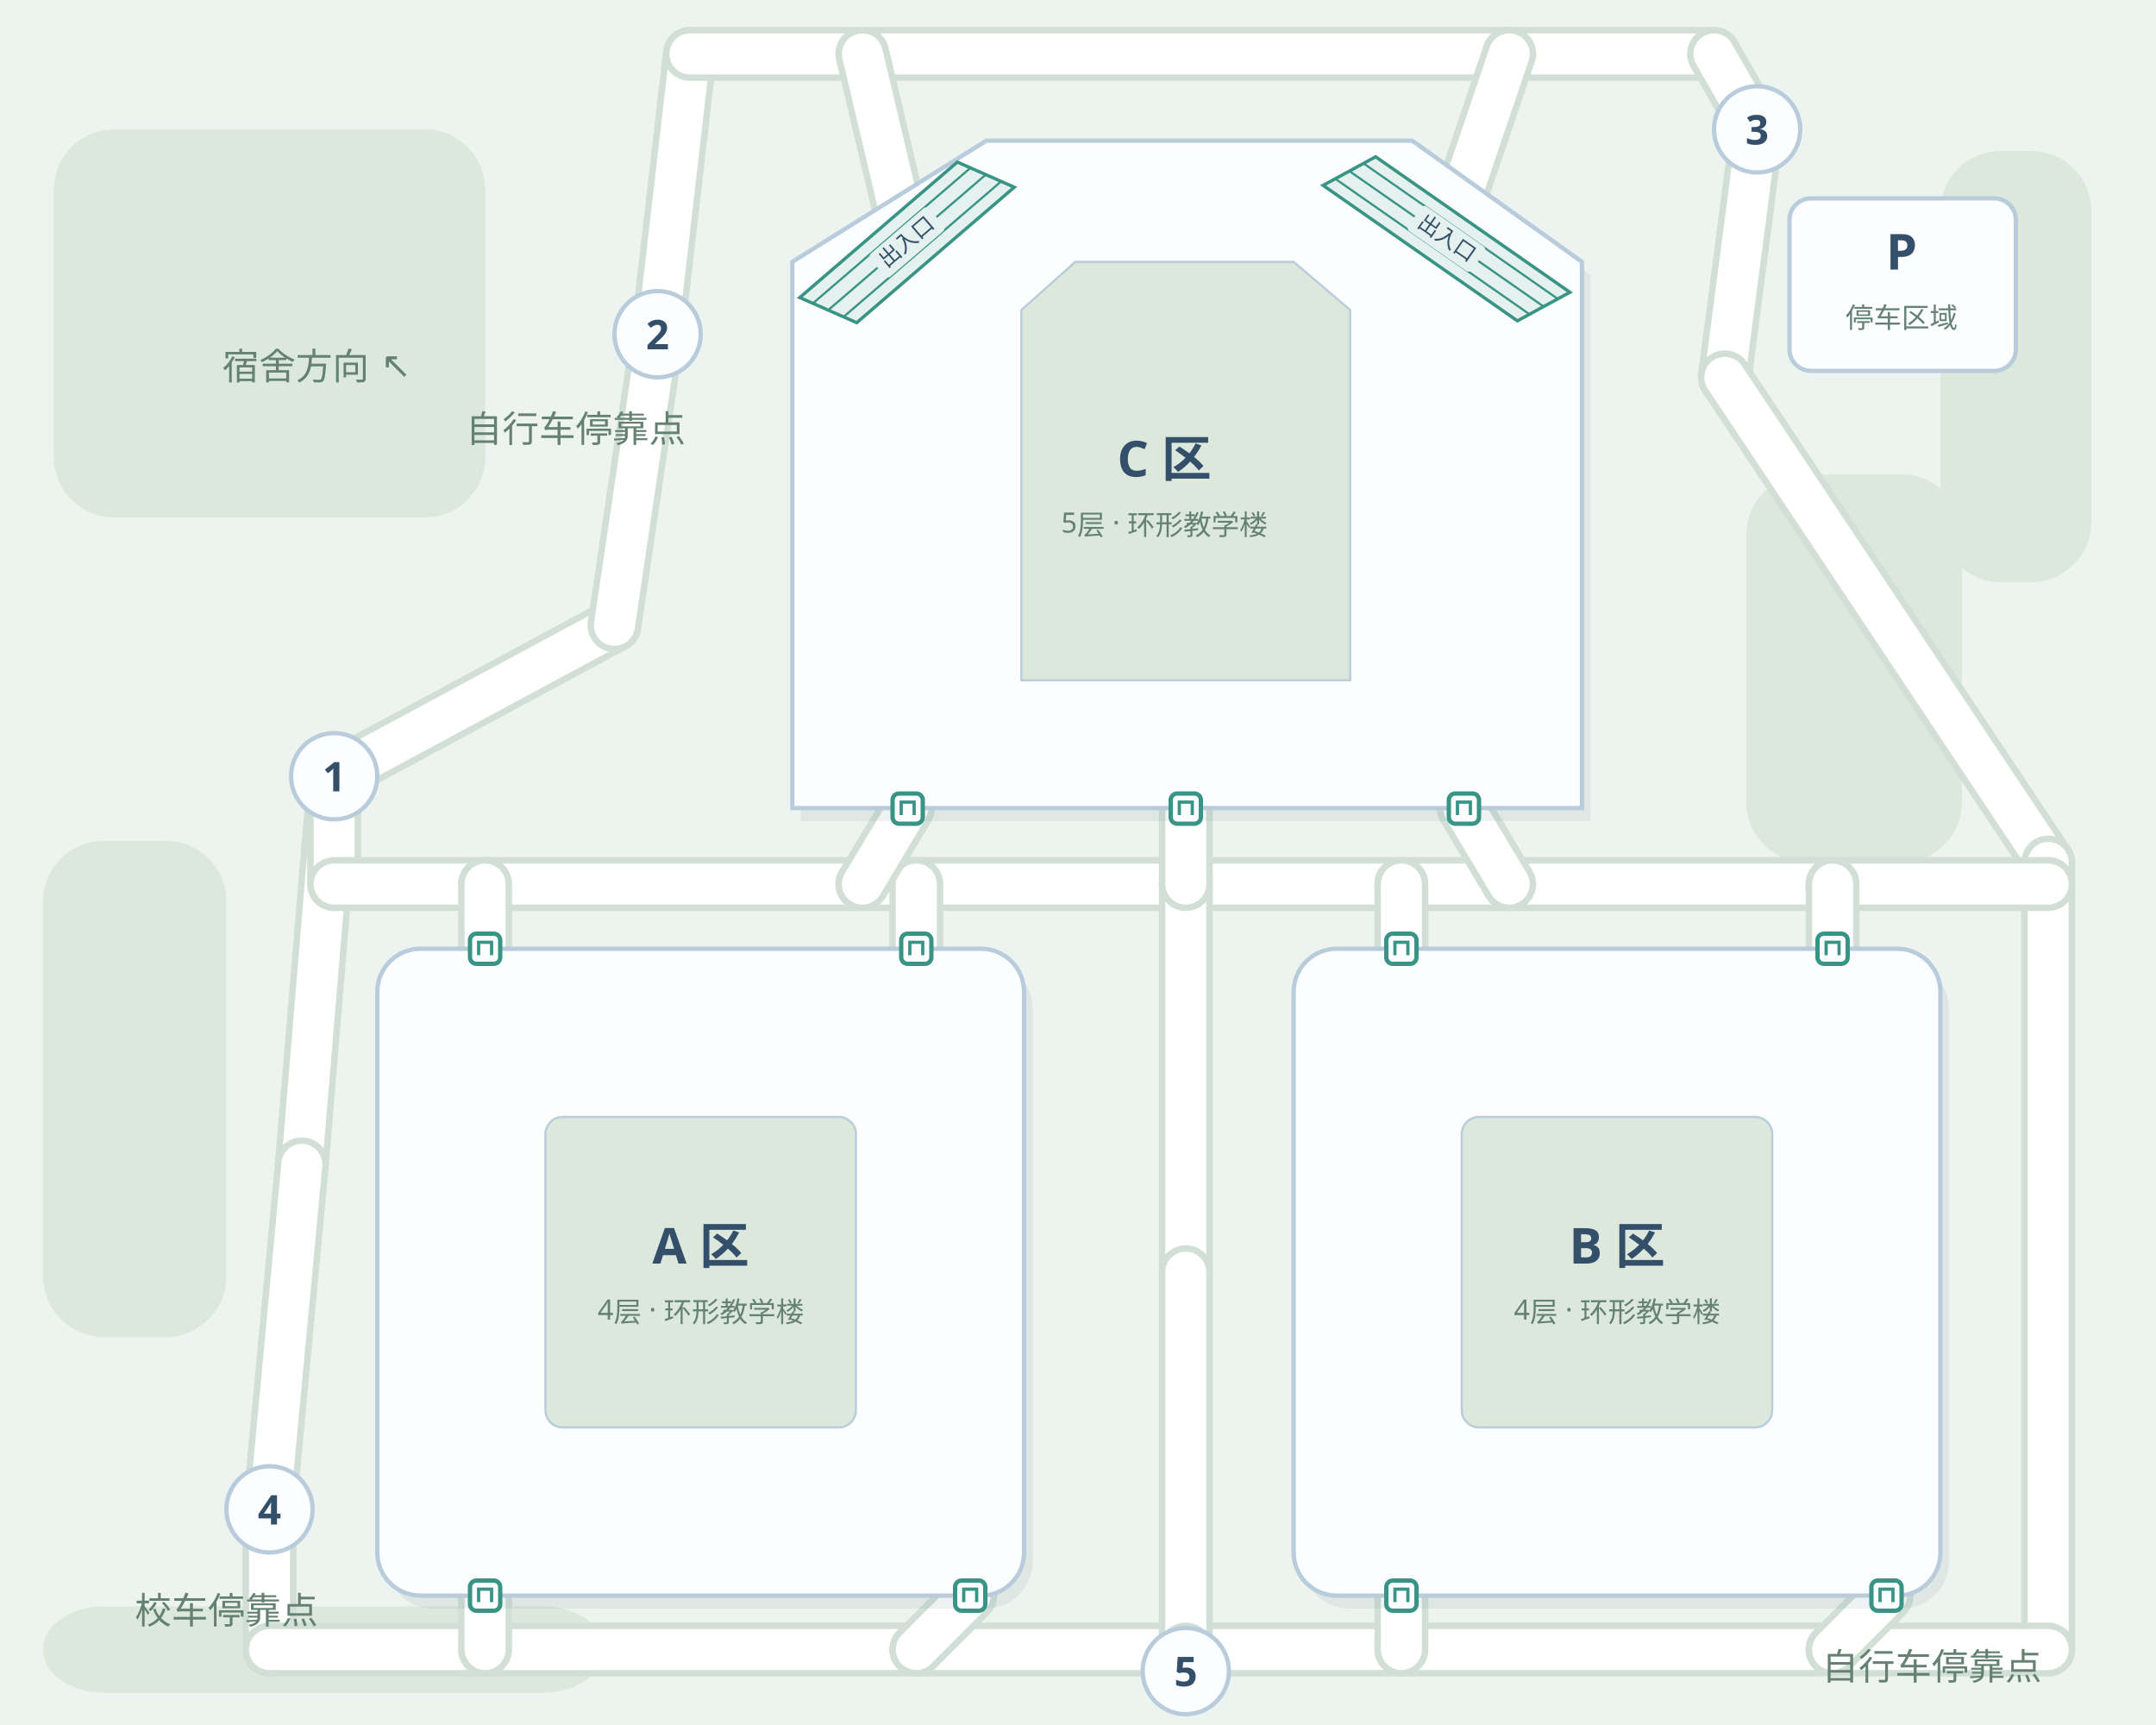
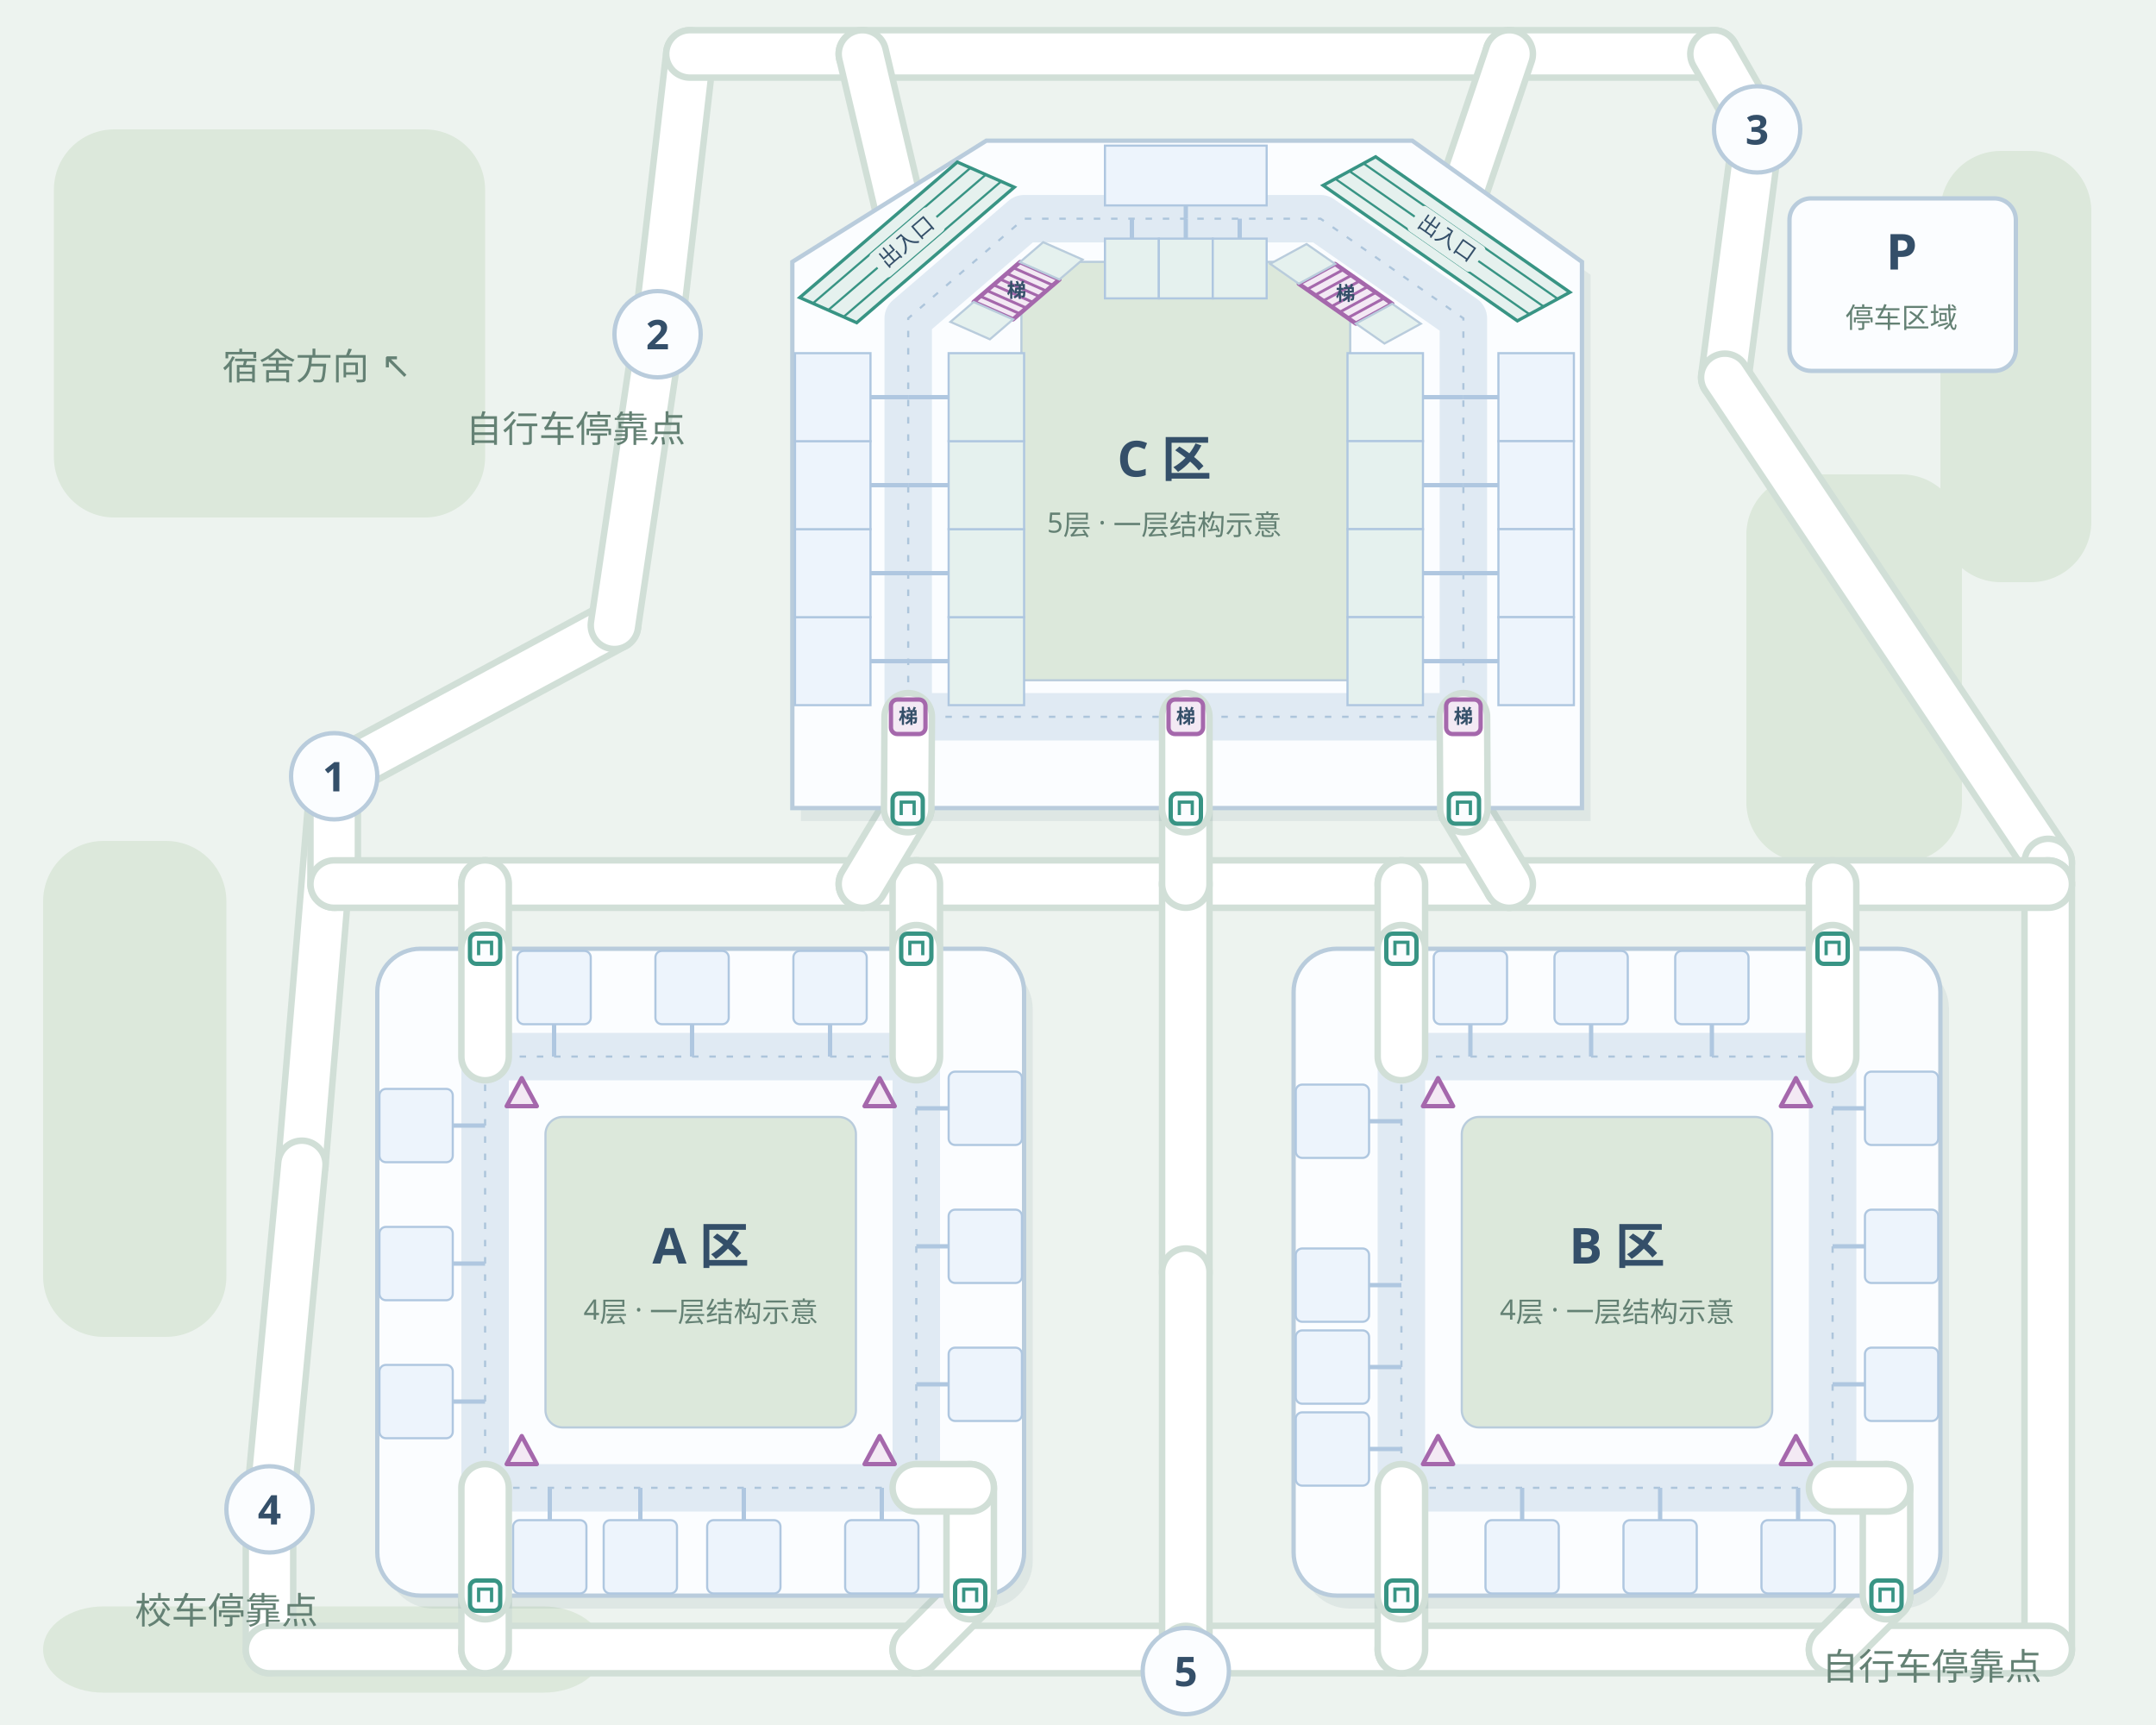
<svg xmlns="http://www.w3.org/2000/svg" viewBox="0 0 1000 800" class="nav-map" font-family="Microsoft YaHei, sans-serif">
  <style>
.map-bg{fill:var(--map-bg,#edf3ef)}.land{fill:var(--map-land,#dce8db)}
.road-edge{fill:none;stroke:var(--map-road-edge,#d1dfd7);stroke-width:25;stroke-linejoin:round;stroke-linecap:round}
.road{fill:none;stroke:var(--map-road,#fff);stroke-width:19;stroke-linejoin:round;stroke-linecap:round}
.building-shadow{fill:#123552;opacity:.07}.building{fill:var(--map-building,#fbfdff);stroke:var(--map-wall,#b9ccdc);stroke-width:2}
.courtyard{fill:var(--map-land,#dce8db);stroke:var(--map-wall,#b9ccdc);stroke-width:1}
.ring-base{fill:none;stroke:var(--map-corridor,#e0eaf3);stroke-width:22;stroke-linecap:round;stroke-linejoin:round}
.ring-center{fill:none;stroke:var(--map-guide,#adc5db);stroke-width:1;stroke-dasharray:3 5}
.map-label{fill:var(--map-text,#344f69);font-weight:600;text-anchor:middle;font-size:23px}
.map-sub{fill:var(--map-muted,#648174);font-size:13px;text-anchor:middle}
.room{fill:var(--map-room,#edf4fc);stroke:var(--map-room-border,#afc7e0);stroke-width:1}
.room-inner{fill:var(--map-inner,#e5f1ee);stroke:var(--map-room-border,#afc7e0);stroke-width:1}
.room-text{fill:var(--map-text,#344f69);font:10px -apple-system,BlinkMacSystemFont,'Microsoft YaHei',sans-serif;text-anchor:middle;pointer-events:none}
.room-door{stroke:var(--map-room-border,#afc7e0);stroke-width:2}
.facility{fill:var(--map-building,#fbfdff);stroke:var(--map-wall,#b9ccdc);stroke-width:1.2}
.facility-text{fill:var(--map-text,#344f69);font-size:9px;font-weight:700;text-anchor:middle;pointer-events:none}
.map-room{cursor:pointer}.map-room:hover .room-shape,.map-room:focus .room-shape{fill:var(--map-hover,#d4e7ff);stroke:#1677ff;stroke-width:2}
.map-room:focus{outline:none}.map-room.selected .room-shape{fill:var(--map-selected,#fce4e9);stroke:#e25475;stroke-width:2}
.map-room.start-selected .room-shape{fill:var(--map-hover,#d4e7ff);stroke:#1677ff;stroke-width:2}
.rest-zone{fill:var(--map-inner,#e5f1ee);stroke:var(--map-wall,#b9ccdc);stroke-width:1}
.entrance-span{fill:var(--map-inner,#e5f1ee);stroke:#389484;stroke-width:1.5;pointer-events:all}
.entrance-step{stroke:#389484;stroke-width:1;pointer-events:none}
.entrance-label-bg{fill:var(--map-inner,#e5f1ee);pointer-events:none}
.entrance-label{fill:var(--map-text,#344f69);font-size:10px;text-anchor:middle;pointer-events:none}
.map-entrance:hover .entrance-span,.map-entrance:focus .entrance-span{fill:var(--map-hover,#d4e7ff);stroke:#1677ff;stroke-width:2}
.stair{fill:var(--map-stair,#f3e9f4);stroke:#a568ac;stroke-width:2;stroke-linejoin:round}
.stair-zone{fill:var(--map-stair,#f3e9f4);stroke:#a568ac;stroke-width:2;stroke-linejoin:round}
.stair-step{stroke:#a568ac;stroke-width:1.3}
.stair-label{fill:var(--map-muted,#648174);font-size:9px;text-anchor:middle}
.bridge-under{fill:none;stroke:var(--map-wall,#b9ccdc);stroke-width:22;stroke-linejoin:round;stroke-linecap:round}
.bridge-line{fill:none;stroke:var(--map-bridge,#eaf3fc);stroke-width:17;stroke-linejoin:round;stroke-linecap:round}
.bridge-dash{fill:none;stroke:#86a7ce;stroke-width:1;stroke-dasharray:5 5}
.bridge-text{fill:var(--map-text,#344f69);font-size:13px;text-anchor:middle;paint-order:stroke;stroke:var(--map-building,#fbfdff);stroke-width:5px;stroke-linejoin:round}
.number-flow{fill:none;stroke:#73a1ca;stroke-width:2;opacity:.85}
.origin-star{fill:#40a9d5;stroke:var(--map-building,#fbfdff);stroke-width:1.5}
.route-halo{fill:none;stroke:var(--map-route-halo,#fff);stroke-width:12;stroke-linejoin:round;stroke-linecap:round}
.route-line{fill:none;stroke:var(--route-color,#1677ff);stroke-width:7;stroke-linejoin:round;stroke-linecap:round}
.route-direction{fill:none;stroke:#fff;stroke-width:1.6;stroke-linejoin:round;stroke-linecap:round}
.route-dimmed{opacity:.28}.route-focus-halo{fill:none;stroke:var(--map-route-halo,#fff);stroke-width:19;stroke-linecap:round;stroke-linejoin:round}
.route-focus-line{fill:none;stroke:var(--route-color,#1677ff);stroke-width:11;stroke-linecap:round;stroke-linejoin:round;filter:drop-shadow(0 0 7px var(--route-color,#1677ff))}
.route-focus-dot{fill:var(--route-color,#1677ff);stroke:#fff;stroke-width:4;filter:drop-shadow(0 0 7px var(--route-color,#1677ff))}
.route-stair-dot{fill:var(--map-building,#fbfdff);stroke:var(--route-color,#1677ff);stroke-width:4}
.route-stair-label{fill:var(--map-text,#344f69);font-size:12px;font-weight:700;text-anchor:middle;paint-order:stroke;stroke:var(--map-building,#fbfdff);stroke-width:5px;stroke-linejoin:round}
.pin-ring{fill:var(--map-building,#fbfdff);stroke:var(--map-wall,#b9ccdc);stroke-width:2}
.pin-text{fill:var(--map-text,#344f69);font-size:19px;font-weight:700;text-anchor:middle}
.entrance-hit{fill:none;pointer-events:all;transform-box:fill-box;transform-origin:center}.overview .entrance-hit{transform:scale(2.5)}
.map-transition{fill:var(--map-building,#fbfdff);stroke:#1677ff;stroke-width:2}
.transition-text{fill:var(--map-text,#344f69);font-size:11px;font-weight:600;text-anchor:middle}
.overview .room-text,.overview .stair-label{display:none}.map-poi{fill:var(--map-muted,#648174);font-size:17px;text-anchor:middle}
.floor-closed{fill:var(--map-muted,#648174);opacity:.45;font-size:21px;text-anchor:middle}
</style>
  <rect x="0" y="0" width="1000" height="800" rx="0" class="map-bg" />
  <rect x="25" y="60" width="200" height="180" rx="28" class="land" />
  <rect x="20" y="390" width="85" height="230" rx="28" class="land" />
  <rect x="810" y="220" width="100" height="180" rx="28" class="land" />
  <rect x="20" y="745" width="260" height="40" rx="28" class="land" />
  <rect x="900" y="70" width="70" height="200" rx="28" class="land" />
  <polyline points="155,360 285,290" class="road-edge" />
  <polyline points="155,360 285,290" class="road" />
  <polyline points="285,290 305,155" class="road-edge" />
  <polyline points="285,290 305,155" class="road" />
  <polyline points="305,155 320,25" class="road-edge" />
  <polyline points="305,155 320,25" class="road" />
  <polyline points="320,25 400,25" class="road-edge" />
  <polyline points="320,25 400,25" class="road" />
  <polyline points="400,25 700,25" class="road-edge" />
  <polyline points="400,25 700,25" class="road" />
  <polyline points="700,25 795,25" class="road-edge" />
  <polyline points="700,25 795,25" class="road" />
  <polyline points="795,25 815,60" class="road-edge" />
  <polyline points="795,25 815,60" class="road" />
  <polyline points="815,60 800,175" class="road-edge" />
  <polyline points="815,60 800,175" class="road" />
  <polyline points="800,175 950,400" class="road-edge" />
  <polyline points="800,175 950,400" class="road" />
  <polyline points="950,400 950,410" class="road-edge" />
  <polyline points="950,400 950,410" class="road" />
  <polyline points="950,410 950,765" class="road-edge" />
  <polyline points="950,410 950,765" class="road" />
  <polyline points="155,360 140,540" class="road-edge" />
  <polyline points="155,360 140,540" class="road" />
  <polyline points="140,540 125,700" class="road-edge" />
  <polyline points="140,540 125,700" class="road" />
  <polyline points="125,700 125,765" class="road-edge" />
  <polyline points="125,700 125,765" class="road" />
  <polyline points="125,765 225,765" class="road-edge" />
  <polyline points="125,765 225,765" class="road" />
  <polyline points="225,765 425,765" class="road-edge" />
  <polyline points="225,765 425,765" class="road" />
  <polyline points="425,765 550,765" class="road-edge" />
  <polyline points="425,765 550,765" class="road" />
  <polyline points="550,765 650,765" class="road-edge" />
  <polyline points="550,765 650,765" class="road" />
  <polyline points="650,765 850,765" class="road-edge" />
  <polyline points="650,765 850,765" class="road" />
  <polyline points="850,765 950,765" class="road-edge" />
  <polyline points="850,765 950,765" class="road" />
  <polyline points="155,360 155,410" class="road-edge" />
  <polyline points="155,360 155,410" class="road" />
  <polyline points="155,410 225,410" class="road-edge" />
  <polyline points="155,410 225,410" class="road" />
  <polyline points="225,410 400,410" class="road-edge" />
  <polyline points="225,410 400,410" class="road" />
  <polyline points="400,410 425,410" class="road-edge" />
  <polyline points="400,410 425,410" class="road" />
  <polyline points="425,410 550,410" class="road-edge" />
  <polyline points="425,410 550,410" class="road" />
  <polyline points="550,410 650,410" class="road-edge" />
  <polyline points="550,410 650,410" class="road" />
  <polyline points="650,410 700,410" class="road-edge" />
  <polyline points="650,410 700,410" class="road" />
  <polyline points="700,410 850,410" class="road-edge" />
  <polyline points="700,410 850,410" class="road" />
  <polyline points="850,410 950,410" class="road-edge" />
  <polyline points="850,410 950,410" class="road" />
  <polyline points="550,410 550,590" class="road-edge" />
  <polyline points="550,410 550,590" class="road" />
  <polyline points="550,590 550,765" class="road-edge" />
  <polyline points="550,590 550,765" class="road" />
  <polyline points="550,765 550,775" class="road-edge" />
  <polyline points="550,765 550,775" class="road" />
  <polyline points="225,410 225,440" class="road-edge" />
  <polyline points="225,410 225,440" class="road" />
  <polyline points="425,410 425,440" class="road-edge" />
  <polyline points="425,410 425,440" class="road" />
  <polyline points="225,765 225,740" class="road-edge" />
  <polyline points="225,765 225,740" class="road" />
  <polyline points="425,765 450,740" class="road-edge" />
  <polyline points="425,765 450,740" class="road" />
  <polyline points="650,410 650,440" class="road-edge" />
  <polyline points="650,410 650,440" class="road" />
  <polyline points="850,410 850,440" class="road-edge" />
  <polyline points="850,410 850,440" class="road" />
  <polyline points="650,765 650,740" class="road-edge" />
  <polyline points="650,765 650,740" class="road" />
  <polyline points="850,765 875,740" class="road-edge" />
  <polyline points="850,765 875,740" class="road" />
  <polyline points="400,25 420.692,112.409" class="road-edge" />
  <polyline points="400,25 420.692,112.409" class="road" />
  <polyline points="700,25 670.92,110.756" class="road-edge" />
  <polyline points="700,25 670.92,110.756" class="road" />
  <polyline points="400,410 421,375" class="road-edge" />
  <polyline points="400,410 421,375" class="road" />
  <polyline points="550,410 550,375" class="road-edge" />
  <polyline points="550,410 550,375" class="road" />
  <polyline points="700,410 679,375" class="road-edge" />
  <polyline points="700,410 679,375" class="road" />
  <rect x="830" y="92" width="105" height="80" rx="10" class="building" />
  <text x="882" y="125" class="map-label">P</text>
  <text x="882" y="152" class="map-sub">停车区域</text>
  <text x="147" y="176" class="map-poi">宿舍方向 ↖</text>
  <text x="267" y="205" class="map-poi">自行车停靠点</text>
  <text x="105" y="753" class="map-poi">校车停靠点</text>
  <text x="896" y="779" class="map-poi">自行车停靠点</text>
  <rect x="179" y="446" width="300" height="300" rx="22" class="building-shadow" />
  <rect x="175" y="440" width="300" height="300" rx="20" class="building" />
  <rect x="253" y="518" width="144" height="144" rx="8" class="courtyard" />
+   <g class="outdoor-structure" pointer-events="none" aria-hidden="true">
+     <polyline points="225,490 257,490 321,490 385,490 425,490 425,514 425,546 425,578 425,642 425,690 409,690 345,690 297,690 255,690 225,690 225,650 225,586 225,522 225,490" class="ring-base" />
+     <polyline points="225,490 257,490 321,490 385,490 425,490 425,514 425,546 425,578 425,642 425,690 409,690 345,690 297,690 255,690 225,690 225,650 225,586 225,522 225,490" class="ring-center" />
+     <polyline points="225,440 225,490" class="road-edge" />
+     <polyline points="225,440 225,490" class="road" />
+     <polyline points="425,440 425,490" class="road-edge" />
+     <polyline points="425,440 425,490" class="road" />
+     <polyline points="225,740 225,690" class="road-edge" />
+     <polyline points="225,740 225,690" class="road" />
+     <polyline points="450,740 450,690" class="road-edge" />
+     <polyline points="450,740 450,690" class="road" />
+     <polyline points="450,690 425,690" class="road-edge" />
+     <polyline points="450,690 425,690" class="road" />
+     <line x1="255" y1="690" x2="255" y2="722" class="room-door" />
+     <rect x="238" y="705" width="34" height="34" rx="3" class="room overview-room" />
+     <line x1="225" y1="650" x2="193" y2="650" class="room-door" />
+     <rect x="176" y="633" width="34" height="34" rx="3" class="room overview-room" />
+     <line x1="225" y1="586" x2="193" y2="586" class="room-door" />
+     <rect x="176" y="569" width="34" height="34" rx="3" class="room overview-room" />
+     <line x1="225" y1="522" x2="193" y2="522" class="room-door" />
+     <rect x="176" y="505" width="34" height="34" rx="3" class="room overview-room" />
+     <line x1="257" y1="490" x2="257" y2="458" class="room-door" />
+     <rect x="240" y="441" width="34" height="34" rx="3" class="room overview-room" />
+     <line x1="321" y1="490" x2="321" y2="458" class="room-door" />
+     <rect x="304" y="441" width="34" height="34" rx="3" class="room overview-room" />
+     <line x1="385" y1="490" x2="385" y2="458" class="room-door" />
+     <rect x="368" y="441" width="34" height="34" rx="3" class="room overview-room" />
+     <line x1="425" y1="514" x2="457" y2="514" class="room-door" />
+     <rect x="440" y="497" width="34" height="34" rx="3" class="room overview-room" />
+     <line x1="425" y1="578" x2="457" y2="578" class="room-door" />
+     <rect x="440" y="561" width="34" height="34" rx="3" class="room overview-room" />
+     <line x1="425" y1="642" x2="457" y2="642" class="room-door" />
+     <rect x="440" y="625" width="34" height="34" rx="3" class="room overview-room" />
+     <line x1="409" y1="690" x2="409" y2="722" class="room-door" />
+     <rect x="392" y="705" width="34" height="34" rx="3" class="room overview-room" />
+     <line x1="345" y1="690" x2="345" y2="722" class="room-door" />
+     <rect x="328" y="705" width="34" height="34" rx="3" class="room overview-room" />
+     <line x1="297" y1="690" x2="297" y2="722" class="room-door" />
+     <rect x="280" y="705" width="34" height="34" rx="3" class="room overview-room" />
+     <g role="img" aria-label="A区西北楼梯">
+       <path class="stair" d="M 242 500 L 249 513 L 235 513 Z" />
+     </g>
+     <g role="img" aria-label="A区东北楼梯">
+       <path class="stair" d="M 408 500 L 415 513 L 401 513 Z" />
+     </g>
+     <g role="img" aria-label="A区东南楼梯">
+       <path class="stair" d="M 408 666 L 415 679 L 401 679 Z" />
+     </g>
+     <g role="img" aria-label="A区西南楼梯">
+       <path class="stair" d="M 242 666 L 249 679 L 235 679 Z" />
+     </g>
+   </g>
  <g class="map-block" data-block="A" role="button" tabindex="0" aria-label="查看A区楼层">
    <rect x="175" y="440" width="300" height="300" rx="20" fill="none" pointer-events="all" />
    <text x="325" y="586" class="map-label">A 区</text>
-     <text x="325" y="612" class="map-sub">4层 · 环形教学楼</text>
+     <text x="325" y="612" class="map-sub">4层 · 一层结构示意</text>
  </g>
  <rect x="604" y="446" width="300" height="300" rx="22" class="building-shadow" />
  <rect x="600" y="440" width="300" height="300" rx="20" class="building" />
  <rect x="678" y="518" width="144" height="144" rx="8" class="courtyard" />
+   <g class="outdoor-structure" pointer-events="none" aria-hidden="true">
+     <polyline points="650,490 682,490 738,490 794,490 850,490 850,514 850,578 850,642 850,690 834,690 770,690 706,690 650,690 650,672 650,634 650,596 650,558 650,520 650,490" class="ring-base" />
+     <polyline points="650,490 682,490 738,490 794,490 850,490 850,514 850,578 850,642 850,690 834,690 770,690 706,690 650,690 650,672 650,634 650,596 650,558 650,520 650,490" class="ring-center" />
+     <polyline points="650,440 650,490" class="road-edge" />
+     <polyline points="650,440 650,490" class="road" />
+     <polyline points="850,440 850,490" class="road-edge" />
+     <polyline points="850,440 850,490" class="road" />
+     <polyline points="650,740 650,690" class="road-edge" />
+     <polyline points="650,740 650,690" class="road" />
+     <polyline points="875,740 875,690" class="road-edge" />
+     <polyline points="875,740 875,690" class="road" />
+     <polyline points="875,690 850,690" class="road-edge" />
+     <polyline points="875,690 850,690" class="road" />
+     <line x1="650" y1="520" x2="618" y2="520" class="room-door" />
+     <rect x="601" y="503" width="34" height="34" rx="3" class="room overview-room" />
+     <line x1="682" y1="490" x2="682" y2="458" class="room-door" />
+     <rect x="665" y="441" width="34" height="34" rx="3" class="room overview-room" />
+     <line x1="738" y1="490" x2="738" y2="458" class="room-door" />
+     <rect x="721" y="441" width="34" height="34" rx="3" class="room overview-room" />
+     <line x1="794" y1="490" x2="794" y2="458" class="room-door" />
+     <rect x="777" y="441" width="34" height="34" rx="3" class="room overview-room" />
+     <line x1="850" y1="514" x2="882" y2="514" class="room-door" />
+     <rect x="865" y="497" width="34" height="34" rx="3" class="room overview-room" />
+     <line x1="850" y1="578" x2="882" y2="578" class="room-door" />
+     <rect x="865" y="561" width="34" height="34" rx="3" class="room overview-room" />
+     <line x1="850" y1="642" x2="882" y2="642" class="room-door" />
+     <rect x="865" y="625" width="34" height="34" rx="3" class="room overview-room" />
+     <line x1="834" y1="690" x2="834" y2="722" class="room-door" />
+     <rect x="817" y="705" width="34" height="34" rx="3" class="room overview-room" />
+     <line x1="770" y1="690" x2="770" y2="722" class="room-door" />
+     <rect x="753" y="705" width="34" height="34" rx="3" class="room overview-room" />
+     <line x1="706" y1="690" x2="706" y2="722" class="room-door" />
+     <rect x="689" y="705" width="34" height="34" rx="3" class="room overview-room" />
+     <line x1="650" y1="672" x2="618" y2="672" class="room-door" />
+     <rect x="601" y="655" width="34" height="34" rx="3" class="room overview-room" />
+     <line x1="650" y1="634" x2="618" y2="634" class="room-door" />
+     <rect x="601" y="617" width="34" height="34" rx="3" class="room overview-room" />
+     <line x1="650" y1="596" x2="618" y2="596" class="room-door" />
+     <rect x="601" y="579" width="34" height="34" rx="3" class="room overview-room" />
+     <g role="img" aria-label="B区西北楼梯">
+       <path class="stair" d="M 667 500 L 674 513 L 660 513 Z" />
+     </g>
+     <g role="img" aria-label="B区东北楼梯">
+       <path class="stair" d="M 833 500 L 840 513 L 826 513 Z" />
+     </g>
+     <g role="img" aria-label="B区东南楼梯">
+       <path class="stair" d="M 833 666 L 840 679 L 826 679 Z" />
+     </g>
+     <g role="img" aria-label="B区西南楼梯">
+       <path class="stair" d="M 667 666 L 674 679 L 660 679 Z" />
+     </g>
+   </g>
  <g class="map-block" data-block="B" role="button" tabindex="0" aria-label="查看B区楼层">
    <rect x="600" y="440" width="300" height="300" rx="20" fill="none" pointer-events="all" />
    <text x="750" y="586" class="map-label">B 区</text>
-     <text x="750" y="612" class="map-sub">4层 · 环形教学楼</text>
+     <text x="750" y="612" class="map-sub">4层 · 一层结构示意</text>
  </g>
  <polygon points="367.5,374.77 367.5,121.44 457.5,65.23 655,65.23 733.75,121.44 733.75,374.77" class="building-shadow" transform="translate(4 6)" />
  <polygon points="367.5,374.77 367.5,121.44 457.5,65.23 655,65.23 733.75,121.44 733.75,374.77" class="building" />
  <polygon points="473.75,315.48 473.75,143.77 498.75,121.44 600,121.44 626.25,143.77 626.25,315.48" class="courtyard" />
+   <g class="outdoor-structure" pointer-events="none" aria-hidden="true">
+     <polyline points="421.25,332.42 421.25,306.625 421.25,265.815 421.25,225.005 421.25,184.195 421.25,147.62 448.125,124.52 475,101.42 525,101.42 550,101.42 575.001,101.42 612.5,101.42 645.625,124.52 678.75,147.62 678.75,184.195 678.75,225.005 678.75,240.02 678.75,265.815 678.75,306.625 678.75,332.42 550,332.42 421.25,332.42" class="ring-base" />
+     <polyline points="421.25,332.42 421.25,306.625 421.25,265.815 421.25,225.005 421.25,184.195 421.25,147.62 448.125,124.52 475,101.42 525,101.42 550,101.42 575.001,101.42 612.5,101.42 645.625,124.52 678.75,147.62 678.75,184.195 678.75,225.005 678.75,240.02 678.75,265.815 678.75,306.625 678.75,332.42 550,332.42 421.25,332.42" class="ring-center" />
+     <polyline points="421,375 421.25,332.42" class="road-edge" />
+     <polyline points="421,375 421.25,332.42" class="road" />
+     <polyline points="550,375 550,332.42" class="road-edge" />
+     <polyline points="550,375 550,332.42" class="road" />
+     <polyline points="679,375 678.75,332.42" class="road-edge" />
+     <polyline points="679,375 678.75,332.42" class="road" />
+     <line x1="421.25" y1="306.625" x2="386.25" y2="306.625" class="room-door" />
+     <rect x="368.75" y="286.22" width="35" height="40.81" rx="0" class="room overview-room" />
+     <line x1="421.25" y1="265.815" x2="386.25" y2="265.815" class="room-door" />
+     <rect x="368.75" y="245.41" width="35" height="40.81" rx="0" class="room overview-room" />
+     <line x1="421.25" y1="225.005" x2="386.25" y2="225.005" class="room-door" />
+     <rect x="368.75" y="204.6" width="35" height="40.81" rx="0" class="room overview-room" />
+     <line x1="421.25" y1="184.195" x2="386.25" y2="184.195" class="room-door" />
+     <rect x="368.75" y="163.79" width="35" height="40.81" rx="0" class="room overview-room" />
+     <line x1="421.25" y1="306.625" x2="457.5" y2="306.625" class="room-door" />
+     <rect x="440" y="286.22" width="35" height="40.81" rx="0" class="room-inner overview-room" />
+     <line x1="421.25" y1="265.815" x2="457.5" y2="265.815" class="room-door" />
+     <rect x="440" y="245.41" width="35" height="40.81" rx="0" class="room-inner overview-room" />
+     <line x1="421.25" y1="225.005" x2="457.5" y2="225.005" class="room-door" />
+     <rect x="440" y="204.6" width="35" height="40.81" rx="0" class="room-inner overview-room" />
+     <line x1="421.25" y1="184.195" x2="457.5" y2="184.195" class="room-door" />
+     <rect x="440" y="163.79" width="35" height="40.81" rx="0" class="room-inner overview-room" />
+     <line x1="550" y1="101.42" x2="550" y2="81.4" class="room-door" />
+     <rect x="512.5" y="67.54" width="75" height="27.72" rx="0" class="room overview-room" />
+     <line x1="525" y1="101.42" x2="525" y2="124.52" class="room-door" />
+     <rect x="512.5" y="110.66" width="25" height="27.72" rx="0" class="room-inner overview-room" />
+     <line x1="550" y1="101.42" x2="550" y2="124.52" class="room-door" />
+     <rect x="537.5" y="110.66" width="25" height="27.72" rx="0" class="room-inner overview-room" />
+     <line x1="575.001" y1="101.42" x2="575" y2="124.52" class="room-door" />
+     <rect x="562.5" y="110.66" width="25" height="27.72" rx="0" class="room-inner overview-room" />
+     <line x1="678.75" y1="184.195" x2="712.5" y2="184.195" class="room-door" />
+     <rect x="695" y="163.79" width="35" height="40.81" rx="0" class="room overview-room" />
+     <line x1="678.75" y1="225.005" x2="712.5" y2="225.005" class="room-door" />
+     <rect x="695" y="204.6" width="35" height="40.81" rx="0" class="room overview-room" />
+     <line x1="678.75" y1="265.815" x2="712.5" y2="265.815" class="room-door" />
+     <rect x="695" y="245.41" width="35" height="40.81" rx="0" class="room overview-room" />
+     <line x1="678.75" y1="306.625" x2="712.5" y2="306.625" class="room-door" />
+     <rect x="695" y="286.22" width="35" height="40.81" rx="0" class="room overview-room" />
+     <line x1="678.75" y1="184.195" x2="642.5" y2="184.195" class="room-door" />
+     <rect x="625" y="163.79" width="35" height="40.81" rx="0" class="room-inner overview-room" />
+     <line x1="678.75" y1="225.005" x2="642.5" y2="225.005" class="room-door" />
+     <rect x="625" y="204.6" width="35" height="40.81" rx="0" class="room-inner overview-room" />
+     <line x1="678.75" y1="265.815" x2="642.5" y2="265.815" class="room-door" />
+     <rect x="625" y="245.41" width="35" height="40.81" rx="0" class="room-inner overview-room" />
+     <line x1="678.75" y1="306.625" x2="642.5" y2="306.625" class="room-door" />
+     <rect x="625" y="286.22" width="35" height="40.81" rx="0" class="room-inner overview-room" />
+     <g role="img" aria-label="C区照片左上楼梯">
+       <rect x="413.25" y="324.42" width="16" height="16" rx="3" class="stair" />
+       <text x="421.25" y="335.42" class="facility-text">梯</text>
+     </g>
+     <g role="img" aria-label="C区左上斜边楼梯">
+       <polygon points="451.599,140.04 473.099,121.56 491.388,129.633 469.888,148.113" class="stair-zone" />
+       <line x1="454.671" y1="137.4" x2="472.959" y2="145.473" class="stair-step" />
+       <line x1="457.742" y1="134.76" x2="476.031" y2="142.833" class="stair-step" />
+       <line x1="460.814" y1="132.12" x2="479.102" y2="140.193" class="stair-step" />
+       <line x1="463.885" y1="129.48" x2="482.173" y2="137.553" class="stair-step" />
+       <line x1="466.956" y1="126.84" x2="485.245" y2="134.913" class="stair-step" />
+       <line x1="470.028" y1="124.2" x2="488.316" y2="132.273" class="stair-step" />
+       <text x="471.493" y="137.836" class="facility-text">梯</text>
+     </g>
+     <g role="img" aria-label="C区右上斜边楼梯">
+       <polygon points="619.259,122.417 645.759,140.897 628.896,150.073 602.396,131.593" class="stair-zone" />
+       <line x1="623.045" y1="125.057" x2="606.182" y2="134.233" class="stair-step" />
+       <line x1="626.831" y1="127.697" x2="609.968" y2="136.873" class="stair-step" />
+       <line x1="630.616" y1="130.337" x2="613.753" y2="139.513" class="stair-step" />
+       <line x1="634.402" y1="132.977" x2="617.539" y2="142.153" class="stair-step" />
+       <line x1="638.188" y1="135.617" x2="621.325" y2="144.793" class="stair-step" />
+       <line x1="641.974" y1="138.257" x2="625.11" y2="147.433" class="stair-step" />
+       <text x="624.078" y="139.245" class="facility-text">梯</text>
+     </g>
+     <g role="img" aria-label="C区照片左下楼梯">
+       <rect x="670.75" y="324.42" width="16" height="16" rx="3" class="stair" />
+       <text x="678.75" y="335.42" class="facility-text">梯</text>
+     </g>
+     <g role="img" aria-label="C区照片左侧中央楼梯">
+       <rect x="542" y="324.42" width="16" height="16" rx="3" class="stair" />
+       <text x="550" y="335.42" class="facility-text">梯</text>
+     </g>
+     <polygon points="440.849,149.28 451.599,140.04 469.888,148.113 459.138,157.353" class="rest-zone" />
+     <polygon points="473.099,121.56 483.849,112.32 502.138,120.393 491.388,129.633" class="rest-zone" />
+     <polygon points="606.009,113.177 619.259,122.417 602.396,131.593 589.146,122.353" class="rest-zone" />
+     <polygon points="645.759,140.897 659.009,150.137 642.146,159.313 628.896,150.073" class="rest-zone" />
+   </g>
  <g class="map-block" data-block="C" role="button" tabindex="0" aria-label="查看C区楼层">
    <rect x="345" y="60" width="410" height="320" rx="20" fill="none" pointer-events="all" />
    <text x="540" y="221" class="map-label">C 区</text>
-     <text x="540" y="247" class="map-sub">5层 · 环形教学楼</text>
+     <text x="540" y="247" class="map-sub">5层 · 一层结构示意</text>
  </g>
  <g data-entrance="DOOR_A_NW" class="map-entrance" role="button" tabindex="0" aria-label="选择A区西北入口为起点">
    <rect class="entrance-hit" x="209" y="424" width="32" height="32" />
    <rect x="218" y="433" width="14" height="14" rx="3" fill="var(--map-building,#fbfdff)" stroke="#389484" stroke-width="2" />
    <path d="M 222 443 v -6 h 6 v 6" fill="none" stroke="#389484" stroke-width="1.5" />
  </g>
  <g data-entrance="DOOR_A_NE" class="map-entrance" role="button" tabindex="0" aria-label="选择A区东北入口为起点">
    <rect class="entrance-hit" x="409" y="424" width="32" height="32" />
    <rect x="418" y="433" width="14" height="14" rx="3" fill="var(--map-building,#fbfdff)" stroke="#389484" stroke-width="2" />
    <path d="M 422 443 v -6 h 6 v 6" fill="none" stroke="#389484" stroke-width="1.5" />
  </g>
  <g data-entrance="DOOR_A_SW" class="map-entrance" role="button" tabindex="0" aria-label="选择A区西南入口为起点">
    <rect class="entrance-hit" x="209" y="724" width="32" height="32" />
    <rect x="218" y="733" width="14" height="14" rx="3" fill="var(--map-building,#fbfdff)" stroke="#389484" stroke-width="2" />
    <path d="M 222 743 v -6 h 6 v 6" fill="none" stroke="#389484" stroke-width="1.5" />
  </g>
  <g data-entrance="DOOR_A_SE" class="map-entrance" role="button" tabindex="0" aria-label="选择A区东南入口为起点">
    <rect class="entrance-hit" x="434" y="724" width="32" height="32" />
    <rect x="443" y="733" width="14" height="14" rx="3" fill="var(--map-building,#fbfdff)" stroke="#389484" stroke-width="2" />
    <path d="M 447 743 v -6 h 6 v 6" fill="none" stroke="#389484" stroke-width="1.5" />
  </g>
  <g data-entrance="DOOR_B_NW" class="map-entrance" role="button" tabindex="0" aria-label="选择B区西北入口为起点">
    <rect class="entrance-hit" x="634" y="424" width="32" height="32" />
    <rect x="643" y="433" width="14" height="14" rx="3" fill="var(--map-building,#fbfdff)" stroke="#389484" stroke-width="2" />
    <path d="M 647 443 v -6 h 6 v 6" fill="none" stroke="#389484" stroke-width="1.5" />
  </g>
  <g data-entrance="DOOR_B_NE" class="map-entrance" role="button" tabindex="0" aria-label="选择B区东北入口为起点">
    <rect class="entrance-hit" x="834" y="424" width="32" height="32" />
    <rect x="843" y="433" width="14" height="14" rx="3" fill="var(--map-building,#fbfdff)" stroke="#389484" stroke-width="2" />
    <path d="M 847 443 v -6 h 6 v 6" fill="none" stroke="#389484" stroke-width="1.5" />
  </g>
  <g data-entrance="DOOR_B_SW" class="map-entrance" role="button" tabindex="0" aria-label="选择B区西南入口为起点">
    <rect class="entrance-hit" x="634" y="724" width="32" height="32" />
    <rect x="643" y="733" width="14" height="14" rx="3" fill="var(--map-building,#fbfdff)" stroke="#389484" stroke-width="2" />
    <path d="M 647 743 v -6 h 6 v 6" fill="none" stroke="#389484" stroke-width="1.5" />
  </g>
  <g data-entrance="DOOR_B_SE" class="map-entrance" role="button" tabindex="0" aria-label="选择B区东南入口为起点">
    <rect class="entrance-hit" x="859" y="724" width="32" height="32" />
    <rect x="868" y="733" width="14" height="14" rx="3" fill="var(--map-building,#fbfdff)" stroke="#389484" stroke-width="2" />
    <path d="M 872 743 v -6 h 6 v 6" fill="none" stroke="#389484" stroke-width="1.5" />
  </g>
  <g data-entrance="DOOR_C_NW" class="map-entrance" role="button" tabindex="0" aria-label="选择C区西北斜边入口为起点">
    <polygon points="397.351,149.656 470.451,86.824 444.034,75.162 370.934,137.994" class="entrance-span" />
    <line x1="391.255" y1="146.965" x2="464.355" y2="84.133" class="entrance-step" />
    <line x1="384.142" y1="143.825" x2="457.242" y2="80.993" class="entrance-step" />
    <line x1="377.03" y1="140.686" x2="450.13" y2="77.854" class="entrance-step" />
    <rect x="402.692" y="105.409" width="36" height="14" rx="2" class="entrance-label-bg" transform="rotate(-40.68021 420.6924 112.4094)" />
    <text x="420.692" y="115.409" class="entrance-label" transform="rotate(-40.68021 420.6924 112.4094)">出入口</text>
  </g>
  <g data-entrance="DOOR_C_NE" class="map-entrance" role="button" tabindex="0" aria-label="选择C区东北斜边入口为起点">
    <polygon points="613.691,85.967 703.791,148.799 728.149,135.545 638.049,72.713" class="entrance-span" />
    <line x1="619.312" y1="82.909" x2="709.412" y2="145.741" class="entrance-step" />
    <line x1="625.87" y1="79.34" x2="715.97" y2="142.172" class="entrance-step" />
    <line x1="632.428" y1="75.772" x2="722.528" y2="138.604" class="entrance-step" />
    <rect x="652.92" y="103.756" width="36" height="14" rx="2" class="entrance-label-bg" transform="rotate(34.89032 670.9197 110.7563)" />
    <text x="670.92" y="113.756" class="entrance-label" transform="rotate(34.89032 670.9197 110.7563)">出入口</text>
  </g>
  <g data-entrance="DOOR_C_SW" class="map-entrance" role="button" tabindex="0" aria-label="选择C区西南入口为起点">
    <rect class="entrance-hit" x="405" y="359" width="32" height="32" />
    <rect x="414" y="368" width="14" height="14" rx="3" fill="var(--map-building,#fbfdff)" stroke="#389484" stroke-width="2" />
    <path d="M 418 378 v -6 h 6 v 6" fill="none" stroke="#389484" stroke-width="1.5" />
  </g>
  <g data-entrance="DOOR_C_S" class="map-entrance" role="button" tabindex="0" aria-label="选择C区南侧中央入口为起点">
    <rect class="entrance-hit" x="534" y="359" width="32" height="32" />
    <rect x="543" y="368" width="14" height="14" rx="3" fill="var(--map-building,#fbfdff)" stroke="#389484" stroke-width="2" />
    <path d="M 547 378 v -6 h 6 v 6" fill="none" stroke="#389484" stroke-width="1.5" />
  </g>
  <g data-entrance="DOOR_C_SE" class="map-entrance" role="button" tabindex="0" aria-label="选择C区东南入口为起点">
    <rect class="entrance-hit" x="663" y="359" width="32" height="32" />
    <rect x="672" y="368" width="14" height="14" rx="3" fill="var(--map-building,#fbfdff)" stroke="#389484" stroke-width="2" />
    <path d="M 676 378 v -6 h 6 v 6" fill="none" stroke="#389484" stroke-width="1.5" />
  </g>
  <g data-entrance="ENTRANCE_1" class="map-entrance" role="button" tabindex="0" aria-label="选择入口1为起点">
    <rect class="entrance-hit" x="139" y="344" width="32" height="32" />
    <circle cx="155" cy="360" r="20" class="pin-ring" />
    <text x="155" y="367" class="pin-text">1</text>
  </g>
  <g data-entrance="ENTRANCE_2" class="map-entrance" role="button" tabindex="0" aria-label="选择入口2为起点">
    <rect class="entrance-hit" x="289" y="139" width="32" height="32" />
    <circle cx="305" cy="155" r="20" class="pin-ring" />
    <text x="305" y="162" class="pin-text">2</text>
  </g>
  <g data-entrance="ENTRANCE_3" class="map-entrance" role="button" tabindex="0" aria-label="选择入口3为起点">
    <rect class="entrance-hit" x="799" y="44" width="32" height="32" />
    <circle cx="815" cy="60" r="20" class="pin-ring" />
    <text x="815" y="67" class="pin-text">3</text>
  </g>
  <g data-entrance="ENTRANCE_4" class="map-entrance" role="button" tabindex="0" aria-label="选择入口4为起点">
    <rect class="entrance-hit" x="109" y="684" width="32" height="32" />
    <circle cx="125" cy="700" r="20" class="pin-ring" />
    <text x="125" y="707" class="pin-text">4</text>
  </g>
  <g data-entrance="ENTRANCE_5" class="map-entrance" role="button" tabindex="0" aria-label="选择入口5为起点">
    <rect class="entrance-hit" x="534" y="759" width="32" height="32" />
    <circle cx="550" cy="775" r="20" class="pin-ring" />
    <text x="550" y="782" class="pin-text">5</text>
  </g>
</svg>
